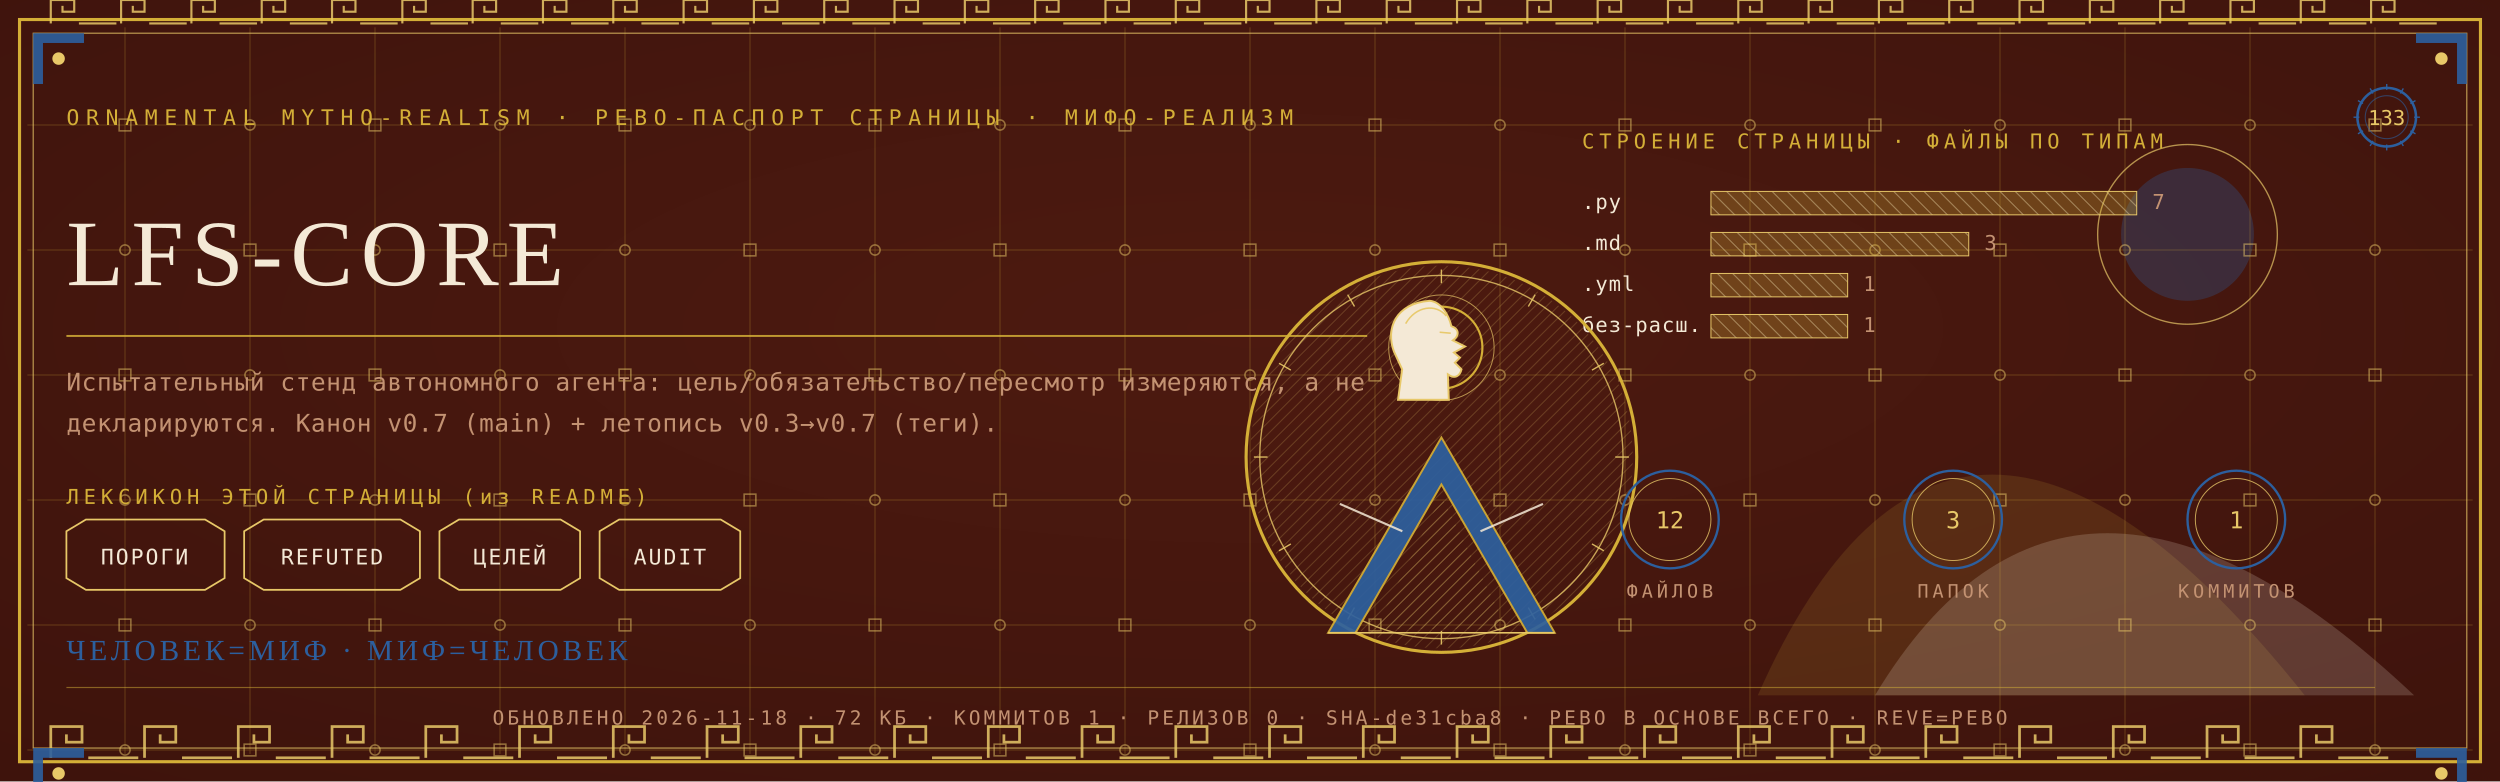
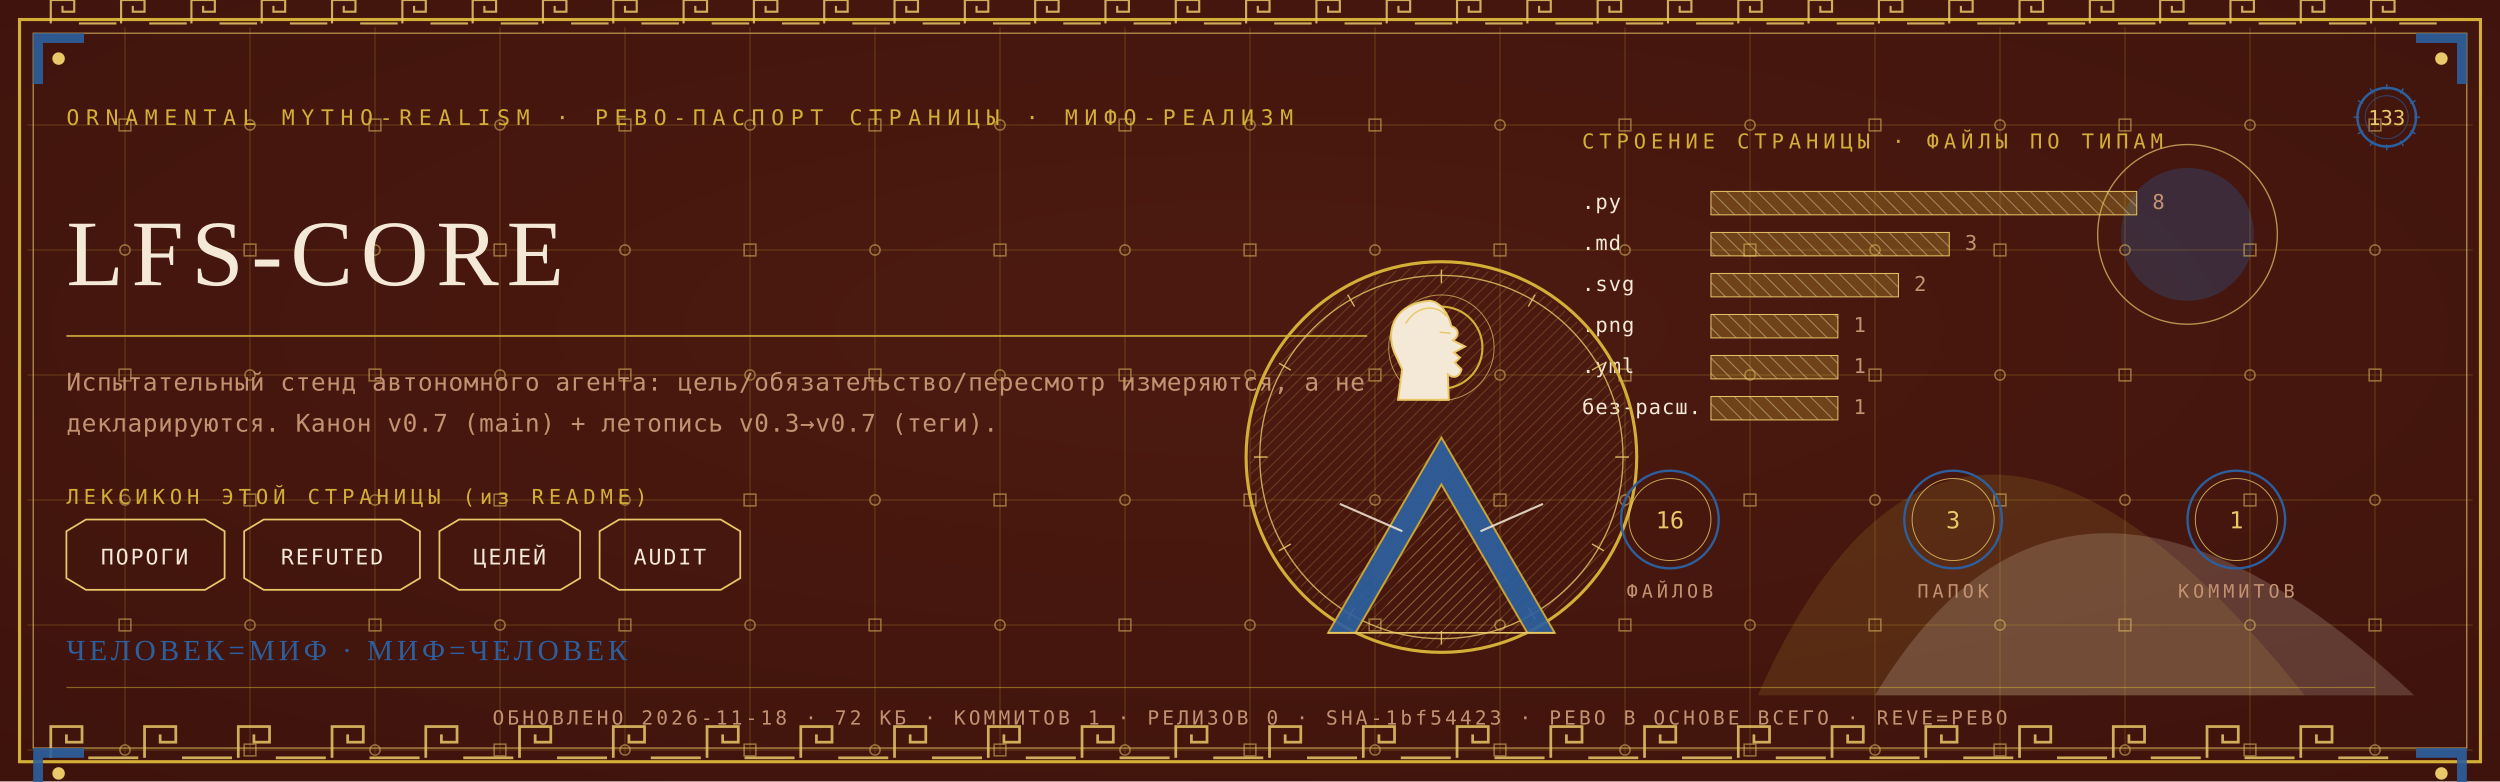
<svg xmlns="http://www.w3.org/2000/svg" viewBox="0 0 1280 400" width="1280" height="400">
  <defs>
    <radialGradient id="rp133" cx="0.5" cy="0.42" r="1.1">
      <stop offset="0" stop-color="#4E1A10" />
      <stop offset="1" stop-color="#38100A" />
    </radialGradient>
    <pattern id="hatchm" width="4.2" height="4.2" patternUnits="userSpaceOnUse" patternTransform="rotate(45)">
      <rect width="4.2" height="4.2" fill="none" />
      <line x1="0" y1="0" x2="0" y2="4.2" stroke="#E8C868" stroke-width="0.5" />
    </pattern>
    <pattern id="hatchv" width="5.5" height="5.5" patternUnits="userSpaceOnUse" patternTransform="rotate(-45)">
      <rect width="5.5" height="5.5" fill="none" />
      <line x1="0" y1="0" x2="0" y2="5.5" stroke="#F4E9D6" stroke-width="0.5" />
    </pattern>
  </defs>
  <rect width="1280" height="400" fill="#38100A" />
  <rect width="1280" height="400" fill="url(#rp133)" opacity="0.94" />
  <path d="M 900 356 Q 1000 130 1180 356 Z" fill="#D4AF37" opacity="0.14" />
  <path d="M 960 356 Q 1060 190 1236 356 Z" fill="#F4E9D6" opacity="0.18" />
  <circle cx="1120" cy="120" r="34" fill="#2C5F9E" opacity="0.30" />
  <circle cx="1120" cy="120" r="46" fill="none" stroke="#E8C868" stroke-width="0.7" opacity="0.7" />
  <g stroke="#D4AF37" stroke-width="0.45" opacity="0.30">
    <line x1="64" y1="14" x2="64" y2="386" />
    <line x1="128" y1="14" x2="128" y2="386" />
    <line x1="192" y1="14" x2="192" y2="386" />
    <line x1="256" y1="14" x2="256" y2="386" />
    <line x1="320" y1="14" x2="320" y2="386" />
    <line x1="384" y1="14" x2="384" y2="386" />
    <line x1="448" y1="14" x2="448" y2="386" />
    <line x1="512" y1="14" x2="512" y2="386" />
    <line x1="576" y1="14" x2="576" y2="386" />
    <line x1="640" y1="14" x2="640" y2="386" />
    <line x1="704" y1="14" x2="704" y2="386" />
    <line x1="768" y1="14" x2="768" y2="386" />
    <line x1="832" y1="14" x2="832" y2="386" />
    <line x1="896" y1="14" x2="896" y2="386" />
    <line x1="960" y1="14" x2="960" y2="386" />
    <line x1="1024" y1="14" x2="1024" y2="386" />
    <line x1="1088" y1="14" x2="1088" y2="386" />
    <line x1="1152" y1="14" x2="1152" y2="386" />
    <line x1="1216" y1="14" x2="1216" y2="386" />
    <line x1="14" y1="64" x2="1266" y2="64" />
    <line x1="14" y1="128" x2="1266" y2="128" />
    <line x1="14" y1="192" x2="1266" y2="192" />
    <line x1="14" y1="256" x2="1266" y2="256" />
    <line x1="14" y1="320" x2="1266" y2="320" />
    <line x1="14" y1="384" x2="1266" y2="384" />
  </g>
  <g fill="none" stroke="#E8C868" stroke-width="0.8" opacity="0.5">
    <rect x="61" y="61" width="6" height="6" />
    <circle cx="64" cy="128" r="2.6" />
    <rect x="61" y="189" width="6" height="6" />
    <circle cx="64" cy="256" r="2.6" />
    <rect x="61" y="317" width="6" height="6" />
    <circle cx="64" cy="384" r="2.6" />
    <circle cx="128" cy="64" r="2.6" />
    <rect x="125" y="125" width="6" height="6" />
    <circle cx="128" cy="192" r="2.6" />
    <rect x="125" y="253" width="6" height="6" />
    <circle cx="128" cy="320" r="2.6" />
    <rect x="125" y="381" width="6" height="6" />
    <rect x="189" y="61" width="6" height="6" />
    <circle cx="192" cy="128" r="2.6" />
    <rect x="189" y="189" width="6" height="6" />
    <circle cx="192" cy="256" r="2.6" />
    <rect x="189" y="317" width="6" height="6" />
    <circle cx="192" cy="384" r="2.6" />
    <circle cx="256" cy="64" r="2.6" />
    <rect x="253" y="125" width="6" height="6" />
    <circle cx="256" cy="192" r="2.6" />
    <rect x="253" y="253" width="6" height="6" />
    <circle cx="256" cy="320" r="2.6" />
    <rect x="253" y="381" width="6" height="6" />
    <rect x="317" y="61" width="6" height="6" />
    <circle cx="320" cy="128" r="2.6" />
    <rect x="317" y="189" width="6" height="6" />
    <circle cx="320" cy="256" r="2.6" />
    <rect x="317" y="317" width="6" height="6" />
    <circle cx="320" cy="384" r="2.6" />
    <circle cx="384" cy="64" r="2.6" />
    <rect x="381" y="125" width="6" height="6" />
    <circle cx="384" cy="192" r="2.6" />
    <rect x="381" y="253" width="6" height="6" />
    <circle cx="384" cy="320" r="2.6" />
    <rect x="381" y="381" width="6" height="6" />
    <rect x="445" y="61" width="6" height="6" />
    <circle cx="448" cy="128" r="2.6" />
    <rect x="445" y="189" width="6" height="6" />
    <circle cx="448" cy="256" r="2.6" />
    <rect x="445" y="317" width="6" height="6" />
    <circle cx="448" cy="384" r="2.6" />
    <circle cx="512" cy="64" r="2.6" />
    <rect x="509" y="125" width="6" height="6" />
    <circle cx="512" cy="192" r="2.6" />
    <rect x="509" y="253" width="6" height="6" />
    <circle cx="512" cy="320" r="2.6" />
    <rect x="509" y="381" width="6" height="6" />
    <rect x="573" y="61" width="6" height="6" />
    <circle cx="576" cy="128" r="2.6" />
    <rect x="573" y="189" width="6" height="6" />
    <circle cx="576" cy="256" r="2.6" />
    <rect x="573" y="317" width="6" height="6" />
    <circle cx="576" cy="384" r="2.6" />
    <circle cx="640" cy="64" r="2.6" />
    <rect x="637" y="125" width="6" height="6" />
    <circle cx="640" cy="192" r="2.6" />
    <rect x="637" y="253" width="6" height="6" />
    <circle cx="640" cy="320" r="2.6" />
    <rect x="637" y="381" width="6" height="6" />
    <rect x="701" y="61" width="6" height="6" />
    <circle cx="704" cy="128" r="2.6" />
    <rect x="701" y="189" width="6" height="6" />
    <circle cx="704" cy="256" r="2.6" />
    <rect x="701" y="317" width="6" height="6" />
    <circle cx="704" cy="384" r="2.6" />
    <circle cx="768" cy="64" r="2.6" />
    <rect x="765" y="125" width="6" height="6" />
    <circle cx="768" cy="192" r="2.6" />
    <rect x="765" y="253" width="6" height="6" />
    <circle cx="768" cy="320" r="2.6" />
    <rect x="765" y="381" width="6" height="6" />
    <rect x="829" y="61" width="6" height="6" />
    <circle cx="832" cy="128" r="2.6" />
    <rect x="829" y="189" width="6" height="6" />
    <circle cx="832" cy="256" r="2.6" />
    <rect x="829" y="317" width="6" height="6" />
    <circle cx="832" cy="384" r="2.6" />
    <circle cx="896" cy="64" r="2.6" />
    <rect x="893" y="125" width="6" height="6" />
    <circle cx="896" cy="192" r="2.6" />
    <rect x="893" y="253" width="6" height="6" />
    <circle cx="896" cy="320" r="2.6" />
    <rect x="893" y="381" width="6" height="6" />
    <rect x="957" y="61" width="6" height="6" />
    <circle cx="960" cy="128" r="2.6" />
    <rect x="957" y="189" width="6" height="6" />
    <circle cx="960" cy="256" r="2.6" />
    <rect x="957" y="317" width="6" height="6" />
    <circle cx="960" cy="384" r="2.6" />
    <circle cx="1024" cy="64" r="2.6" />
    <rect x="1021" y="125" width="6" height="6" />
    <circle cx="1024" cy="192" r="2.6" />
    <rect x="1021" y="253" width="6" height="6" />
    <circle cx="1024" cy="320" r="2.6" />
    <rect x="1021" y="381" width="6" height="6" />
    <rect x="1085" y="61" width="6" height="6" />
    <circle cx="1088" cy="128" r="2.6" />
    <rect x="1085" y="189" width="6" height="6" />
    <circle cx="1088" cy="256" r="2.6" />
    <rect x="1085" y="317" width="6" height="6" />
    <circle cx="1088" cy="384" r="2.6" />
    <circle cx="1152" cy="64" r="2.6" />
    <rect x="1149" y="125" width="6" height="6" />
    <circle cx="1152" cy="192" r="2.6" />
    <rect x="1149" y="253" width="6" height="6" />
    <circle cx="1152" cy="320" r="2.6" />
    <rect x="1149" y="381" width="6" height="6" />
    <rect x="1213" y="61" width="6" height="6" />
    <circle cx="1216" cy="128" r="2.6" />
    <rect x="1213" y="189" width="6" height="6" />
    <circle cx="1216" cy="256" r="2.6" />
    <rect x="1213" y="317" width="6" height="6" />
    <circle cx="1216" cy="384" r="2.6" />
  </g>
  <rect x="10" y="10" width="1260" height="380" fill="none" stroke="#D4AF37" stroke-width="1.6" />
  <rect x="17" y="17" width="1246" height="366" fill="none" stroke="#E8C868" stroke-width="0.6" opacity="0.75" />
  <g fill="none" stroke="#E8C868" stroke-width="1.4" opacity="0.85">
    <path d="M 26 388 L 26 372 L 42 372 L 42 380.0 L 34.0 380.0 L 34.0 376.0" />
    <line x1="45.2" y1="388" x2="70.8" y2="388" />
    <path d="M 74 388 L 74 372 L 90 372 L 90 380.0 L 82.0 380.0 L 82.0 376.0" />
    <line x1="93.2" y1="388" x2="118.8" y2="388" />
    <path d="M 122 388 L 122 372 L 138 372 L 138 380.0 L 130.0 380.0 L 130.0 376.0" />
    <line x1="141.2" y1="388" x2="166.8" y2="388" />
    <path d="M 170 388 L 170 372 L 186 372 L 186 380.0 L 178.0 380.0 L 178.0 376.0" />
    <line x1="189.2" y1="388" x2="214.8" y2="388" />
    <path d="M 218 388 L 218 372 L 234 372 L 234 380.0 L 226.0 380.0 L 226.0 376.0" />
    <line x1="237.2" y1="388" x2="262.8" y2="388" />
    <path d="M 266 388 L 266 372 L 282 372 L 282 380.0 L 274.0 380.0 L 274.0 376.0" />
    <line x1="285.2" y1="388" x2="310.8" y2="388" />
    <path d="M 314 388 L 314 372 L 330 372 L 330 380.0 L 322.0 380.0 L 322.0 376.0" />
    <line x1="333.2" y1="388" x2="358.8" y2="388" />
    <path d="M 362 388 L 362 372 L 378 372 L 378 380.0 L 370.0 380.0 L 370.0 376.0" />
    <line x1="381.2" y1="388" x2="406.8" y2="388" />
    <path d="M 410 388 L 410 372 L 426 372 L 426 380.0 L 418.0 380.0 L 418.0 376.0" />
    <line x1="429.2" y1="388" x2="454.8" y2="388" />
    <path d="M 458 388 L 458 372 L 474 372 L 474 380.0 L 466.0 380.0 L 466.0 376.0" />
    <line x1="477.2" y1="388" x2="502.8" y2="388" />
    <path d="M 506 388 L 506 372 L 522 372 L 522 380.0 L 514.0 380.0 L 514.0 376.0" />
    <line x1="525.2" y1="388" x2="550.8" y2="388" />
    <path d="M 554 388 L 554 372 L 570 372 L 570 380.0 L 562.0 380.0 L 562.0 376.0" />
    <line x1="573.2" y1="388" x2="598.8" y2="388" />
    <path d="M 602 388 L 602 372 L 618 372 L 618 380.0 L 610.0 380.0 L 610.0 376.0" />
    <line x1="621.2" y1="388" x2="646.8" y2="388" />
    <path d="M 650 388 L 650 372 L 666 372 L 666 380.0 L 658.0 380.0 L 658.0 376.0" />
    <line x1="669.2" y1="388" x2="694.8" y2="388" />
    <path d="M 698 388 L 698 372 L 714 372 L 714 380.0 L 706.0 380.0 L 706.0 376.0" />
    <line x1="717.2" y1="388" x2="742.8" y2="388" />
    <path d="M 746 388 L 746 372 L 762 372 L 762 380.0 L 754.0 380.0 L 754.0 376.0" />
    <line x1="765.2" y1="388" x2="790.8" y2="388" />
    <path d="M 794 388 L 794 372 L 810 372 L 810 380.0 L 802.0 380.0 L 802.0 376.0" />
    <line x1="813.2" y1="388" x2="838.8" y2="388" />
    <path d="M 842 388 L 842 372 L 858 372 L 858 380.0 L 850.0 380.0 L 850.0 376.0" />
    <line x1="861.2" y1="388" x2="886.8" y2="388" />
    <path d="M 890 388 L 890 372 L 906 372 L 906 380.0 L 898.0 380.0 L 898.0 376.0" />
    <line x1="909.2" y1="388" x2="934.8" y2="388" />
    <path d="M 938 388 L 938 372 L 954 372 L 954 380.0 L 946.0 380.0 L 946.0 376.0" />
    <line x1="957.2" y1="388" x2="982.8" y2="388" />
    <path d="M 986 388 L 986 372 L 1002 372 L 1002 380.0 L 994.0 380.0 L 994.0 376.0" />
    <line x1="1005.2" y1="388" x2="1030.8" y2="388" />
    <path d="M 1034 388 L 1034 372 L 1050 372 L 1050 380.0 L 1042.0 380.0 L 1042.0 376.0" />
    <line x1="1053.2" y1="388" x2="1078.8" y2="388" />
    <path d="M 1082 388 L 1082 372 L 1098 372 L 1098 380.0 L 1090.0 380.0 L 1090.0 376.0" />
    <line x1="1101.2" y1="388" x2="1126.8" y2="388" />
    <path d="M 1130 388 L 1130 372 L 1146 372 L 1146 380.0 L 1138.0 380.0 L 1138.0 376.0" />
    <line x1="1149.2" y1="388" x2="1174.8" y2="388" />
    <path d="M 1178 388 L 1178 372 L 1194 372 L 1194 380.0 L 1186.0 380.0 L 1186.0 376.0" />
    <line x1="1197.2" y1="388" x2="1222.8" y2="388" />
  </g>
  <g fill="none" stroke="#E8C868" stroke-width="1.1" opacity="0.85">
    <path d="M 26 12 L 26 0 L 38 0 L 38 6.0 L 32.0 6.0 L 32.0 3.0" />
    <line x1="40.4" y1="12" x2="59.6" y2="12" />
    <path d="M 62 12 L 62 0 L 74 0 L 74 6.0 L 68.0 6.0 L 68.0 3.0" />
    <line x1="76.4" y1="12" x2="95.6" y2="12" />
    <path d="M 98 12 L 98 0 L 110 0 L 110 6.0 L 104.0 6.0 L 104.0 3.0" />
    <line x1="112.4" y1="12" x2="131.6" y2="12" />
    <path d="M 134 12 L 134 0 L 146 0 L 146 6.0 L 140.0 6.0 L 140.0 3.0" />
    <line x1="148.4" y1="12" x2="167.6" y2="12" />
    <path d="M 170 12 L 170 0 L 182 0 L 182 6.0 L 176.0 6.0 L 176.0 3.0" />
    <line x1="184.4" y1="12" x2="203.6" y2="12" />
    <path d="M 206 12 L 206 0 L 218 0 L 218 6.0 L 212.0 6.0 L 212.0 3.0" />
    <line x1="220.4" y1="12" x2="239.6" y2="12" />
    <path d="M 242 12 L 242 0 L 254 0 L 254 6.0 L 248.0 6.0 L 248.0 3.0" />
    <line x1="256.4" y1="12" x2="275.6" y2="12" />
    <path d="M 278 12 L 278 0 L 290 0 L 290 6.0 L 284.0 6.0 L 284.0 3.0" />
    <line x1="292.4" y1="12" x2="311.6" y2="12" />
    <path d="M 314 12 L 314 0 L 326 0 L 326 6.0 L 320.0 6.0 L 320.0 3.0" />
    <line x1="328.4" y1="12" x2="347.6" y2="12" />
    <path d="M 350 12 L 350 0 L 362 0 L 362 6.0 L 356.0 6.0 L 356.0 3.0" />
    <line x1="364.4" y1="12" x2="383.6" y2="12" />
    <path d="M 386 12 L 386 0 L 398 0 L 398 6.0 L 392.0 6.0 L 392.0 3.0" />
    <line x1="400.4" y1="12" x2="419.6" y2="12" />
    <path d="M 422 12 L 422 0 L 434 0 L 434 6.0 L 428.0 6.0 L 428.0 3.0" />
    <line x1="436.4" y1="12" x2="455.6" y2="12" />
    <path d="M 458 12 L 458 0 L 470 0 L 470 6.0 L 464.0 6.0 L 464.0 3.0" />
    <line x1="472.4" y1="12" x2="491.6" y2="12" />
    <path d="M 494 12 L 494 0 L 506 0 L 506 6.0 L 500.0 6.0 L 500.0 3.0" />
    <line x1="508.4" y1="12" x2="527.6" y2="12" />
    <path d="M 530 12 L 530 0 L 542 0 L 542 6.0 L 536.0 6.0 L 536.0 3.0" />
    <line x1="544.4" y1="12" x2="563.6" y2="12" />
    <path d="M 566 12 L 566 0 L 578 0 L 578 6.0 L 572.0 6.0 L 572.0 3.0" />
    <line x1="580.4" y1="12" x2="599.6" y2="12" />
    <path d="M 602 12 L 602 0 L 614 0 L 614 6.0 L 608.0 6.0 L 608.0 3.0" />
    <line x1="616.4" y1="12" x2="635.6" y2="12" />
    <path d="M 638 12 L 638 0 L 650 0 L 650 6.0 L 644.0 6.0 L 644.0 3.0" />
    <line x1="652.4" y1="12" x2="671.6" y2="12" />
    <path d="M 674 12 L 674 0 L 686 0 L 686 6.0 L 680.0 6.0 L 680.0 3.0" />
    <line x1="688.4" y1="12" x2="707.6" y2="12" />
    <path d="M 710 12 L 710 0 L 722 0 L 722 6.0 L 716.0 6.0 L 716.0 3.0" />
    <line x1="724.4" y1="12" x2="743.6" y2="12" />
    <path d="M 746 12 L 746 0 L 758 0 L 758 6.0 L 752.0 6.0 L 752.0 3.0" />
    <line x1="760.4" y1="12" x2="779.6" y2="12" />
    <path d="M 782 12 L 782 0 L 794 0 L 794 6.0 L 788.0 6.0 L 788.0 3.0" />
    <line x1="796.4" y1="12" x2="815.6" y2="12" />
    <path d="M 818 12 L 818 0 L 830 0 L 830 6.0 L 824.0 6.0 L 824.0 3.0" />
    <line x1="832.4" y1="12" x2="851.6" y2="12" />
    <path d="M 854 12 L 854 0 L 866 0 L 866 6.0 L 860.0 6.0 L 860.0 3.0" />
    <line x1="868.4" y1="12" x2="887.6" y2="12" />
    <path d="M 890 12 L 890 0 L 902 0 L 902 6.0 L 896.0 6.0 L 896.0 3.0" />
    <line x1="904.4" y1="12" x2="923.6" y2="12" />
    <path d="M 926 12 L 926 0 L 938 0 L 938 6.0 L 932.0 6.0 L 932.0 3.0" />
    <line x1="940.4" y1="12" x2="959.6" y2="12" />
    <path d="M 962 12 L 962 0 L 974 0 L 974 6.0 L 968.0 6.0 L 968.0 3.0" />
    <line x1="976.4" y1="12" x2="995.6" y2="12" />
    <path d="M 998 12 L 998 0 L 1010 0 L 1010 6.0 L 1004.0 6.0 L 1004.0 3.0" />
    <line x1="1012.4" y1="12" x2="1031.6" y2="12" />
    <path d="M 1034 12 L 1034 0 L 1046 0 L 1046 6.0 L 1040.0 6.0 L 1040.0 3.0" />
    <line x1="1048.4" y1="12" x2="1067.6" y2="12" />
    <path d="M 1070 12 L 1070 0 L 1082 0 L 1082 6.0 L 1076.0 6.0 L 1076.0 3.0" />
    <line x1="1084.4" y1="12" x2="1103.6" y2="12" />
    <path d="M 1106 12 L 1106 0 L 1118 0 L 1118 6.0 L 1112.0 6.0 L 1112.0 3.0" />
    <line x1="1120.4" y1="12" x2="1139.6" y2="12" />
    <path d="M 1142 12 L 1142 0 L 1154 0 L 1154 6.0 L 1148.0 6.0 L 1148.0 3.0" />
    <line x1="1156.4" y1="12" x2="1175.6" y2="12" />
    <path d="M 1178 12 L 1178 0 L 1190 0 L 1190 6.0 L 1184.0 6.0 L 1184.0 3.0" />
    <line x1="1192.4" y1="12" x2="1211.6" y2="12" />
    <path d="M 1214 12 L 1214 0 L 1226 0 L 1226 6.0 L 1220.0 6.0 L 1220.0 3.0" />
    <line x1="1228.4" y1="12" x2="1247.6" y2="12" />
  </g>
  <g transform="translate(17,17) scale(1,1)">
    <path d="M 0 0 L 26 0 L 26 5 L 5 5 L 5 26 L 0 26 Z" fill="#2C5F9E" opacity="0.9" />
    <circle cx="13" cy="13" r="3.2" fill="#E8C868" />
  </g>
  <g transform="translate(1263,17) scale(-1,1)">
    <path d="M 0 0 L 26 0 L 26 5 L 5 5 L 5 26 L 0 26 Z" fill="#2C5F9E" opacity="0.9" />
    <circle cx="13" cy="13" r="3.2" fill="#E8C868" />
  </g>
  <g transform="translate(17,383) scale(1,1)">
    <path d="M 0 0 L 26 0 L 26 5 L 5 5 L 5 26 L 0 26 Z" fill="#2C5F9E" opacity="0.9" />
    <circle cx="13" cy="13" r="3.2" fill="#E8C868" />
  </g>
  <g transform="translate(1263,383) scale(-1,1)">
    <path d="M 0 0 L 26 0 L 26 5 L 5 5 L 5 26 L 0 26 Z" fill="#2C5F9E" opacity="0.9" />
    <circle cx="13" cy="13" r="3.2" fill="#E8C868" />
  </g>
  <text x="34" y="64" font-family="'Cascadia Mono', ui-monospace, Consolas, monospace" font-size="11" fill="#D4AF37" letter-spacing="3.4">ORNAMENTAL MYTHO-REALISM · РЕВО-ПАСПОРТ СТРАНИЦЫ · МИФО-РЕАЛИЗМ</text>
  <g transform="translate(1222,60)">
    <circle r="15" fill="none" stroke="#2C5F9E" stroke-width="1.3" />
    <circle r="11" fill="none" stroke="#2C5F9E" stroke-width="0.55" opacity="0.6" />
    <text y="4" text-anchor="middle" font-family="'Cascadia Mono', ui-monospace, Consolas, monospace" font-size="10.5" fill="#E8C868">133</text>
    <g stroke="#2C5F9E" stroke-width="0.7">
      <line x1="0" y1="-17" x2="0" y2="-14" transform="rotate(0)" />
      <line x1="0" y1="-17" x2="0" y2="-14" transform="rotate(30)" />
      <line x1="0" y1="-17" x2="0" y2="-14" transform="rotate(60)" />
      <line x1="0" y1="-17" x2="0" y2="-14" transform="rotate(90)" />
      <line x1="0" y1="-17" x2="0" y2="-14" transform="rotate(120)" />
      <line x1="0" y1="-17" x2="0" y2="-14" transform="rotate(150)" />
      <line x1="0" y1="-17" x2="0" y2="-14" transform="rotate(180)" />
      <line x1="0" y1="-17" x2="0" y2="-14" transform="rotate(210)" />
      <line x1="0" y1="-17" x2="0" y2="-14" transform="rotate(240)" />
      <line x1="0" y1="-17" x2="0" y2="-14" transform="rotate(270)" />
      <line x1="0" y1="-17" x2="0" y2="-14" transform="rotate(300)" />
      <line x1="0" y1="-17" x2="0" y2="-14" transform="rotate(330)" />
    </g>
  </g>
  <text x="34" y="146" font-family="Georgia, 'Times New Roman', serif" font-size="48.0" fill="#F4E9D6" letter-spacing="4">LFS-CORE</text>
  <line x1="34" y1="172" x2="700" y2="172" stroke="#D4AF37" stroke-width="1" opacity="0.85" />
  <text x="34" y="200" font-family="'Cascadia Mono', ui-monospace, Consolas, monospace" font-size="12.5" fill="#C39272" letter-spacing="0.3">Испытательный стенд автономного агента: цель/обязательство/пересмотр измеряются, а не</text>
  <text x="34" y="221" font-family="'Cascadia Mono', ui-monospace, Consolas, monospace" font-size="12.5" fill="#C39272" letter-spacing="0.3">декларируются. Канон v0.7 (main) + летопись v0.3→v0.7 (теги).</text>
  <text x="34" y="258" font-family="'Cascadia Mono', ui-monospace, Consolas, monospace" font-size="10.5" fill="#D4AF37" letter-spacing="2.5">ЛЕКСИКОН ЭТОЙ СТРАНИЦЫ (из README)</text>
  <path d="M 34 272 L 44 266 L 105 266 L 115 272 L 115 296 L 105 302 L 44 302 L 34 296 Z" fill="none" stroke="#E8C868" stroke-width="0.9" />
  <text x="74" y="289" text-anchor="middle" font-family="'Cascadia Mono', ui-monospace, Consolas, monospace" font-size="11" fill="#F4E9D6" letter-spacing="1">ПОРОГИ</text>
  <path d="M 125 272 L 135 266 L 205 266 L 215 272 L 215 296 L 205 302 L 135 302 L 125 296 Z" fill="none" stroke="#E8C868" stroke-width="0.9" />
  <text x="170" y="289" text-anchor="middle" font-family="'Cascadia Mono', ui-monospace, Consolas, monospace" font-size="11" fill="#F4E9D6" letter-spacing="1">REFUTED</text>
  <path d="M 225 272 L 235 266 L 287 266 L 297 272 L 297 296 L 287 302 L 235 302 L 225 296 Z" fill="none" stroke="#E8C868" stroke-width="0.9" />
  <text x="261" y="289" text-anchor="middle" font-family="'Cascadia Mono', ui-monospace, Consolas, monospace" font-size="11" fill="#F4E9D6" letter-spacing="1">ЦЕЛЕЙ</text>
  <path d="M 307 272 L 317 266 L 369 266 L 379 272 L 379 296 L 369 302 L 317 302 L 307 296 Z" fill="none" stroke="#E8C868" stroke-width="0.9" />
  <text x="343" y="289" text-anchor="middle" font-family="'Cascadia Mono', ui-monospace, Consolas, monospace" font-size="11" fill="#F4E9D6" letter-spacing="1">AUDIT</text>
  <text x="810" y="76" font-family="'Cascadia Mono', ui-monospace, Consolas, monospace" font-size="10.5" fill="#D4AF37" letter-spacing="2.5">СТРОЕНИЕ СТРАНИЦЫ · ФАЙЛЫ ПО ТИПАМ</text>
  <text x="810" y="107" font-family="'Cascadia Mono', ui-monospace, Consolas, monospace" font-size="10.5" fill="#F4E9D6" letter-spacing="0.5">.py</text>
  <rect x="876" y="98" width="218" height="12" fill="url(#hatchv)" opacity="0.9" />
  <rect x="876" y="98" width="218" height="12" fill="#D4AF37" opacity="0.28" />
  <rect x="876" y="98" width="218" height="12" fill="none" stroke="#E8C868" stroke-width="0.5" />
-   <text x="1102" y="107" font-family="'Cascadia Mono', ui-monospace, Consolas, monospace" font-size="10.5" fill="#C39272">7</text>
+   <text x="1102" y="107" font-family="'Cascadia Mono', ui-monospace, Consolas, monospace" font-size="10.5" fill="#C39272">8</text>
  <text x="810" y="128" font-family="'Cascadia Mono', ui-monospace, Consolas, monospace" font-size="10.5" fill="#F4E9D6" letter-spacing="0.5">.md</text>
-   <rect x="876" y="119" width="132" height="12" fill="url(#hatchv)" opacity="0.9" />
-   <rect x="876" y="119" width="132" height="12" fill="#D4AF37" opacity="0.28" />
-   <rect x="876" y="119" width="132" height="12" fill="none" stroke="#E8C868" stroke-width="0.5" />
-   <text x="1016" y="128" font-family="'Cascadia Mono', ui-monospace, Consolas, monospace" font-size="10.5" fill="#C39272">3</text>
-   <text x="810" y="149" font-family="'Cascadia Mono', ui-monospace, Consolas, monospace" font-size="10.5" fill="#F4E9D6" letter-spacing="0.5">.yml</text>
-   <rect x="876" y="140" width="70" height="12" fill="url(#hatchv)" opacity="0.9" />
-   <rect x="876" y="140" width="70" height="12" fill="#D4AF37" opacity="0.28" />
-   <rect x="876" y="140" width="70" height="12" fill="none" stroke="#E8C868" stroke-width="0.5" />
-   <text x="954" y="149" font-family="'Cascadia Mono', ui-monospace, Consolas, monospace" font-size="10.5" fill="#C39272">1</text>
-   <text x="810" y="170" font-family="'Cascadia Mono', ui-monospace, Consolas, monospace" font-size="10.5" fill="#F4E9D6" letter-spacing="0.5">без-расш.</text>
-   <rect x="876" y="161" width="70" height="12" fill="url(#hatchv)" opacity="0.9" />
-   <rect x="876" y="161" width="70" height="12" fill="#D4AF37" opacity="0.28" />
-   <rect x="876" y="161" width="70" height="12" fill="none" stroke="#E8C868" stroke-width="0.5" />
-   <text x="954" y="170" font-family="'Cascadia Mono', ui-monospace, Consolas, monospace" font-size="10.5" fill="#C39272">1</text>
+   <rect x="876" y="119" width="122" height="12" fill="url(#hatchv)" opacity="0.9" />
+   <rect x="876" y="119" width="122" height="12" fill="#D4AF37" opacity="0.28" />
+   <rect x="876" y="119" width="122" height="12" fill="none" stroke="#E8C868" stroke-width="0.5" />
+   <text x="1006" y="128" font-family="'Cascadia Mono', ui-monospace, Consolas, monospace" font-size="10.5" fill="#C39272">3</text>
+   <text x="810" y="149" font-family="'Cascadia Mono', ui-monospace, Consolas, monospace" font-size="10.5" fill="#F4E9D6" letter-spacing="0.5">.svg</text>
+   <rect x="876" y="140" width="96" height="12" fill="url(#hatchv)" opacity="0.9" />
+   <rect x="876" y="140" width="96" height="12" fill="#D4AF37" opacity="0.28" />
+   <rect x="876" y="140" width="96" height="12" fill="none" stroke="#E8C868" stroke-width="0.5" />
+   <text x="980" y="149" font-family="'Cascadia Mono', ui-monospace, Consolas, monospace" font-size="10.5" fill="#C39272">2</text>
+   <text x="810" y="170" font-family="'Cascadia Mono', ui-monospace, Consolas, monospace" font-size="10.5" fill="#F4E9D6" letter-spacing="0.5">.png</text>
+   <rect x="876" y="161" width="65" height="12" fill="url(#hatchv)" opacity="0.9" />
+   <rect x="876" y="161" width="65" height="12" fill="#D4AF37" opacity="0.28" />
+   <rect x="876" y="161" width="65" height="12" fill="none" stroke="#E8C868" stroke-width="0.5" />
+   <text x="949" y="170" font-family="'Cascadia Mono', ui-monospace, Consolas, monospace" font-size="10.5" fill="#C39272">1</text>
+   <text x="810" y="191" font-family="'Cascadia Mono', ui-monospace, Consolas, monospace" font-size="10.5" fill="#F4E9D6" letter-spacing="0.5">.yml</text>
+   <rect x="876" y="182" width="65" height="12" fill="url(#hatchv)" opacity="0.9" />
+   <rect x="876" y="182" width="65" height="12" fill="#D4AF37" opacity="0.28" />
+   <rect x="876" y="182" width="65" height="12" fill="none" stroke="#E8C868" stroke-width="0.5" />
+   <text x="949" y="191" font-family="'Cascadia Mono', ui-monospace, Consolas, monospace" font-size="10.5" fill="#C39272">1</text>
+   <text x="810" y="212" font-family="'Cascadia Mono', ui-monospace, Consolas, monospace" font-size="10.5" fill="#F4E9D6" letter-spacing="0.5">без-расш.</text>
+   <rect x="876" y="203" width="65" height="12" fill="url(#hatchv)" opacity="0.9" />
+   <rect x="876" y="203" width="65" height="12" fill="#D4AF37" opacity="0.28" />
+   <rect x="876" y="203" width="65" height="12" fill="none" stroke="#E8C868" stroke-width="0.5" />
+   <text x="949" y="212" font-family="'Cascadia Mono', ui-monospace, Consolas, monospace" font-size="10.5" fill="#C39272">1</text>
  <g transform="translate(738,234)">
    <circle r="100" fill="none" stroke="#D4AF37" stroke-width="1.6" />
    <circle r="93" fill="none" stroke="#E8C868" stroke-width="0.7" opacity="0.8" />
    <circle r="98" fill="url(#hatchm)" opacity="0.4" />
    <g stroke="#E8C868" stroke-width="0.7" opacity="0.9">
      <line x1="0" y1="-96" x2="0" y2="-89" transform="rotate(0)" />
      <line x1="0" y1="-96" x2="0" y2="-89" transform="rotate(30)" />
      <line x1="0" y1="-96" x2="0" y2="-89" transform="rotate(60)" />
      <line x1="0" y1="-96" x2="0" y2="-89" transform="rotate(90)" />
      <line x1="0" y1="-96" x2="0" y2="-89" transform="rotate(120)" />
      <line x1="0" y1="-96" x2="0" y2="-89" transform="rotate(150)" />
      <line x1="0" y1="-96" x2="0" y2="-89" transform="rotate(180)" />
      <line x1="0" y1="-96" x2="0" y2="-89" transform="rotate(210)" />
      <line x1="0" y1="-96" x2="0" y2="-89" transform="rotate(240)" />
      <line x1="0" y1="-96" x2="0" y2="-89" transform="rotate(270)" />
      <line x1="0" y1="-96" x2="0" y2="-89" transform="rotate(300)" />
      <line x1="0" y1="-96" x2="0" y2="-89" transform="rotate(330)" />
    </g>
    <circle cy="-56" r="21" fill="none" stroke="#D4AF37" stroke-width="1.1" />
    <circle cy="-56" r="27" fill="none" stroke="#E8C868" stroke-width="0.5" opacity="0.7" />
    <path d="M -6.0 -80.0 C -23.5 -78.7 -28.7 -65.7 -24.3 -54.0 L -20.1 -44.9 L -22.2 -29.3 L 3.8 -29.3 L 3.3 -42.3 C 6.9 -39.7 9.5 -41.5 10.3 -44.9 L 6.9 -48.3 L 9.5 -50.9 L 6.4 -53.5 L 12.1 -56.6 L 5.9 -59.7 C 9.5 -62.3 9.0 -65.7 5.1 -67.0 C 3.8 -72.7 -0.1 -79.5 -6.0 -80.0 Z" fill="#F4E9D6" stroke="#E8C868" stroke-width="1.0" />
    <g fill="none" stroke="#E8C868" stroke-width="0.8" opacity="0.95">
      <path d="M -18.3 -68.3 C -13.1 -77.4 -2.7 -78.7 2.5 -72.2" />
      <path d="M -0.9 -63.9 L 4.8 -63.4" />
    </g>
    <path d="M -58.0 90.0 L 0 -10.0 L 58.0 90.0 L 44.0 90.0 L 0 14.0 L -44.0 90.0 Z" fill="#2C5F9E" opacity="0.92" stroke="#D4AF37" stroke-width="1.0" />
    <path d="M -34.0 88.0 L 0 20.0 L 34.0 88.0" fill="url(#hatchm)" opacity="0.5" stroke="none" />
    <path d="M -58.0 90.0 L 58.0 90.0" fill="none" stroke="#E8C868" stroke-width="0.8" />
    <path d="M -52.0 24.0 L -20.0 38.0" fill="none" stroke="#F4E9D6" stroke-width="1.1" opacity="0.85" />
    <path d="M 52.0 24.0 L 20.0 38.0" fill="none" stroke="#F4E9D6" stroke-width="1.1" opacity="0.85" />
  </g>
  <g transform="translate(855,266)">
    <circle r="25" fill="none" stroke="#2C5F9E" stroke-width="1.2" />
    <circle r="21" fill="none" stroke="#E8C868" stroke-width="0.5" opacity="0.8" />
-     <text y="4.5" text-anchor="middle" font-family="'Cascadia Mono', ui-monospace, Consolas, monospace" font-size="12" fill="#E8C868">12</text>
+     <text y="4.5" text-anchor="middle" font-family="'Cascadia Mono', ui-monospace, Consolas, monospace" font-size="12" fill="#E8C868">16</text>
    <text y="40" text-anchor="middle" font-family="'Cascadia Mono', ui-monospace, Consolas, monospace" font-size="9.5" fill="#C39272" letter-spacing="2">ФАЙЛОВ</text>
  </g>
  <g transform="translate(1000,266)">
    <circle r="25" fill="none" stroke="#2C5F9E" stroke-width="1.2" />
    <circle r="21" fill="none" stroke="#E8C868" stroke-width="0.5" opacity="0.8" />
    <text y="4.5" text-anchor="middle" font-family="'Cascadia Mono', ui-monospace, Consolas, monospace" font-size="12" fill="#E8C868">3</text>
    <text y="40" text-anchor="middle" font-family="'Cascadia Mono', ui-monospace, Consolas, monospace" font-size="9.5" fill="#C39272" letter-spacing="2">ПАПОК</text>
  </g>
  <g transform="translate(1145,266)">
    <circle r="25" fill="none" stroke="#2C5F9E" stroke-width="1.2" />
    <circle r="21" fill="none" stroke="#E8C868" stroke-width="0.5" opacity="0.8" />
    <text y="4.5" text-anchor="middle" font-family="'Cascadia Mono', ui-monospace, Consolas, monospace" font-size="12" fill="#E8C868">1</text>
    <text y="40" text-anchor="middle" font-family="'Cascadia Mono', ui-monospace, Consolas, monospace" font-size="9.5" fill="#C39272" letter-spacing="2">КОММИТОВ</text>
  </g>
  <text x="34" y="338" font-family="Georgia, 'Times New Roman', serif" font-size="15" fill="#2C5F9E" letter-spacing="2">ЧЕЛОВЕК=МИФ · МИФ=ЧЕЛОВЕК</text>
  <line x1="34" y1="352" x2="1216" y2="352" stroke="#D4AF37" stroke-width="0.6" opacity="0.5" />
-   <text x="640" y="371" text-anchor="middle" font-family="'Cascadia Mono', ui-monospace, Consolas, monospace" font-size="10" fill="#C39272" letter-spacing="1.6">ОБНОВЛЕНО 2026-11-18 · 72 КБ · КОММИТОВ 1 · РЕЛИЗОВ 0 · SHA-de31cba8 · РЕВО В ОСНОВЕ ВСЕГО · REVE=РЕВО</text>
+   <text x="640" y="371" text-anchor="middle" font-family="'Cascadia Mono', ui-monospace, Consolas, monospace" font-size="10" fill="#C39272" letter-spacing="1.6">ОБНОВЛЕНО 2026-11-18 · 72 КБ · КОММИТОВ 1 · РЕЛИЗОВ 0 · SHA-1bf54423 · РЕВО В ОСНОВЕ ВСЕГО · REVE=РЕВО</text>
</svg>
